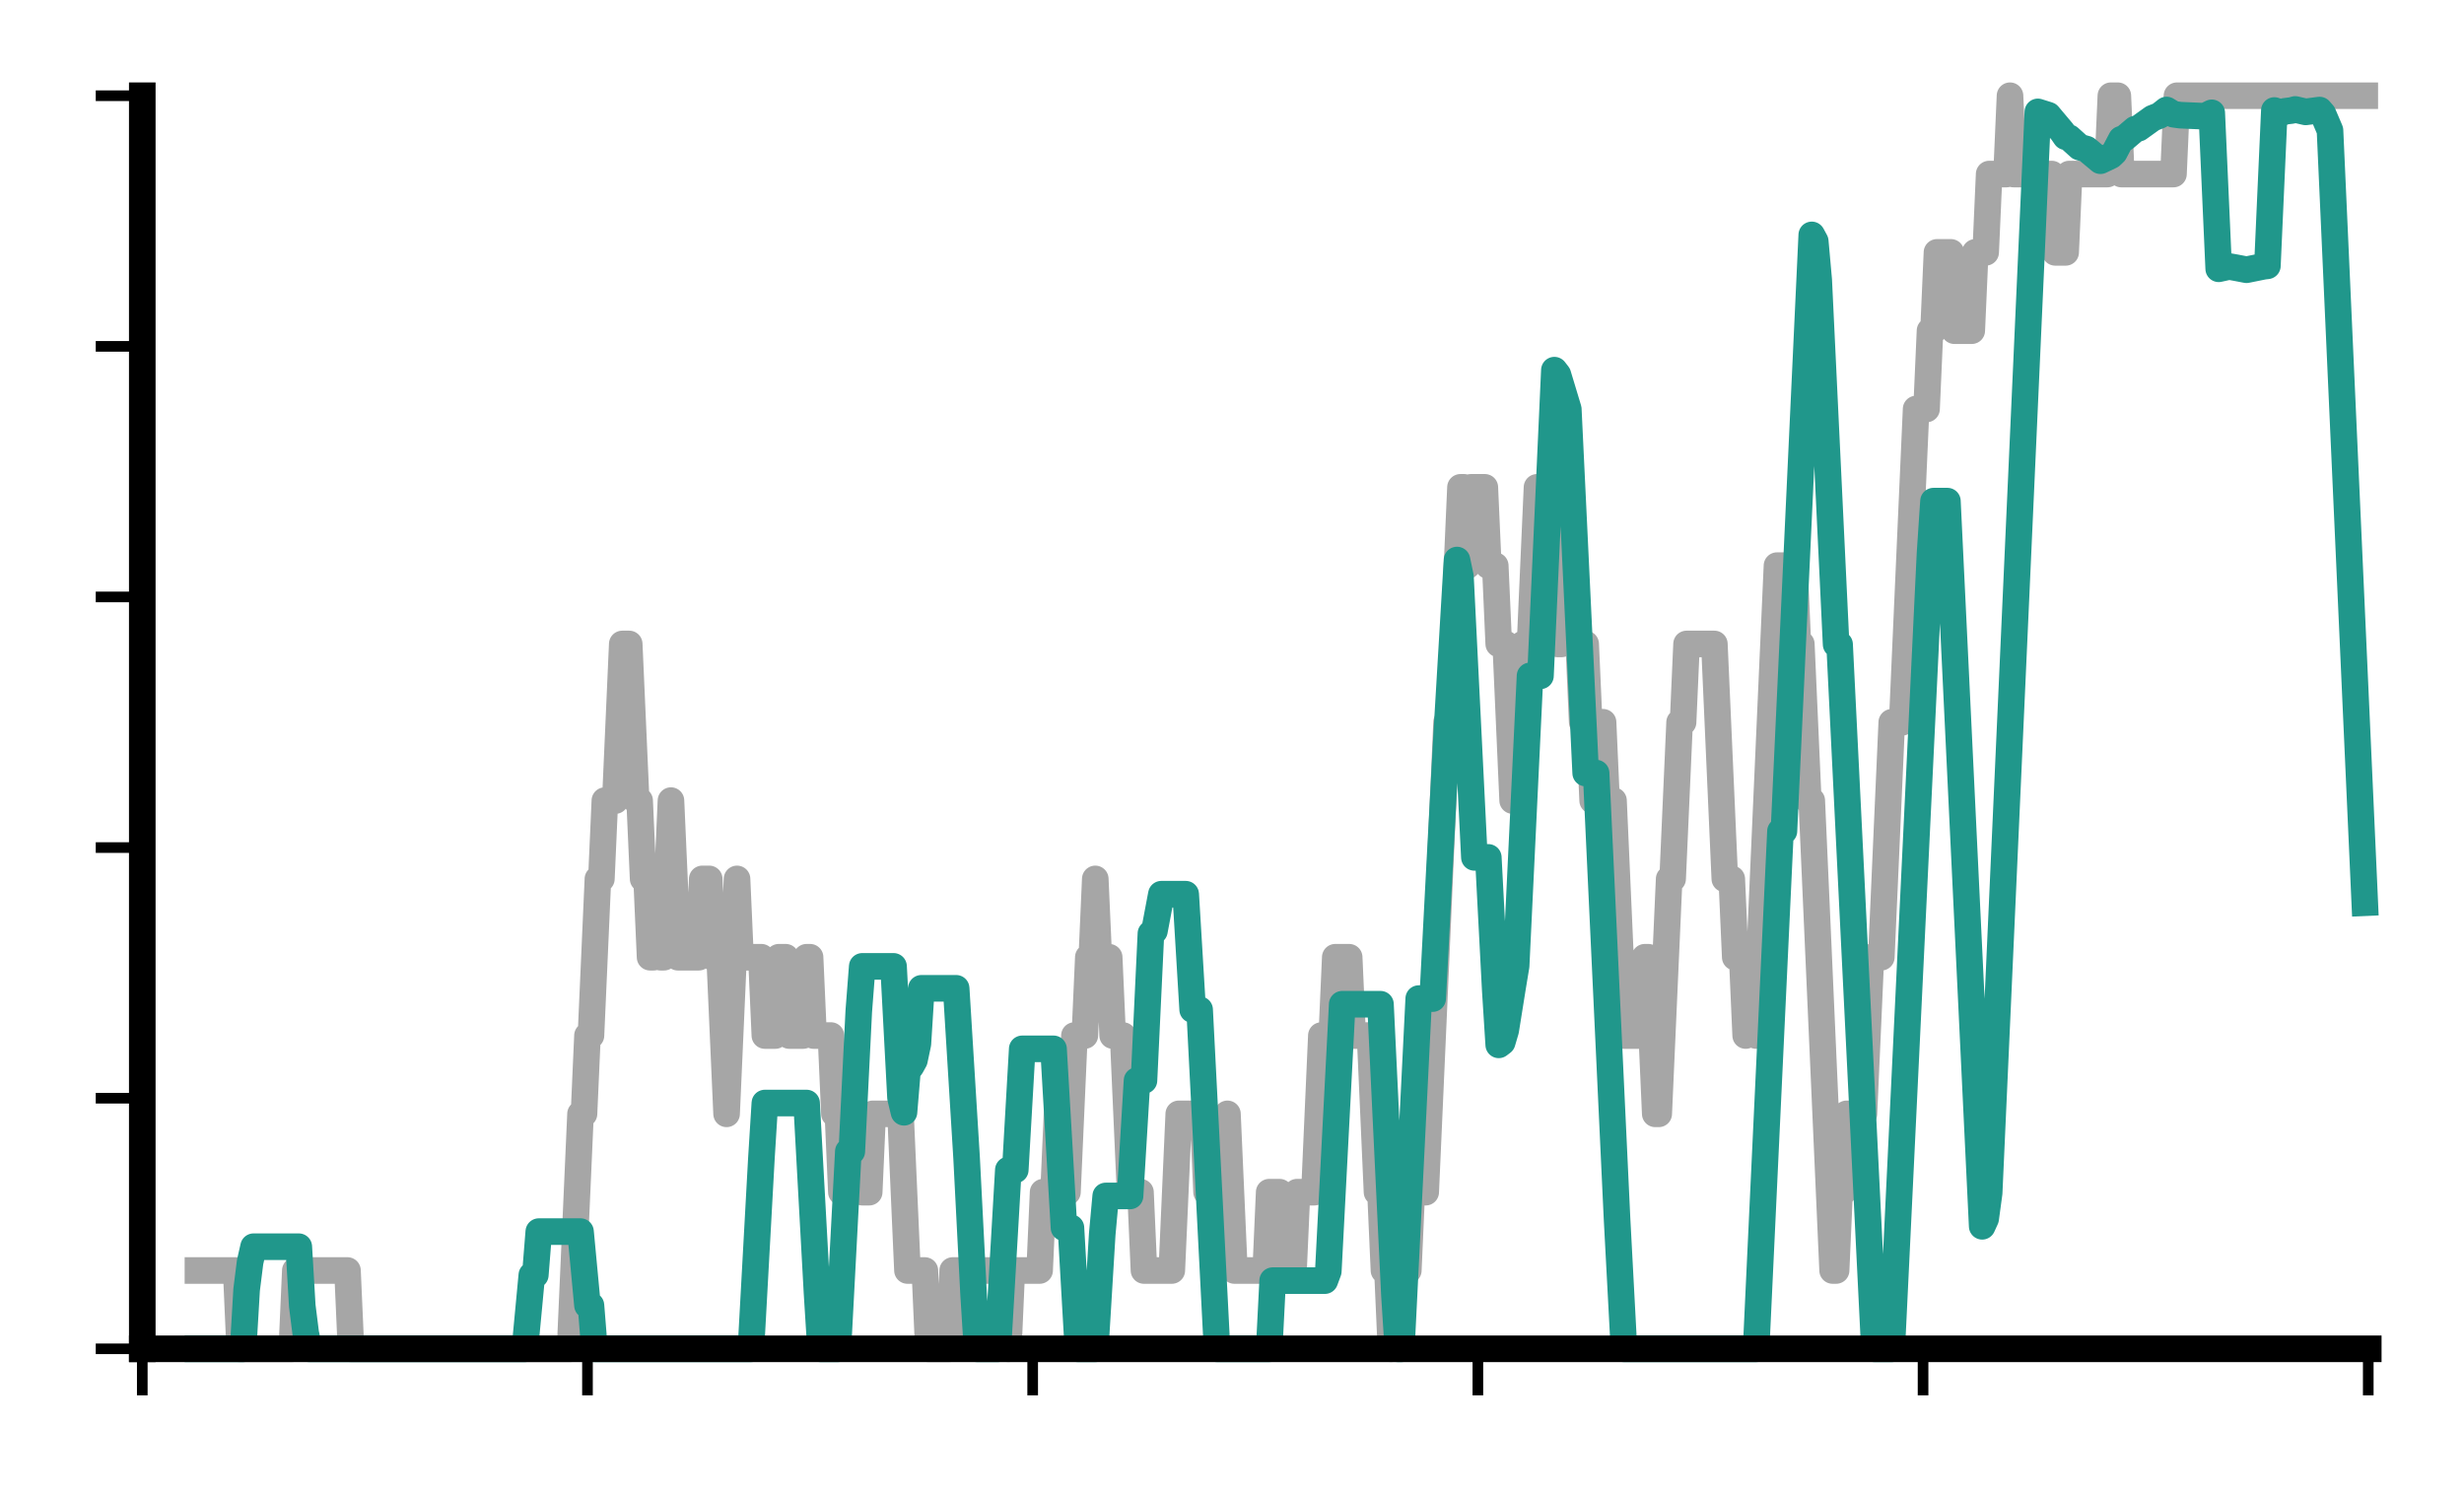
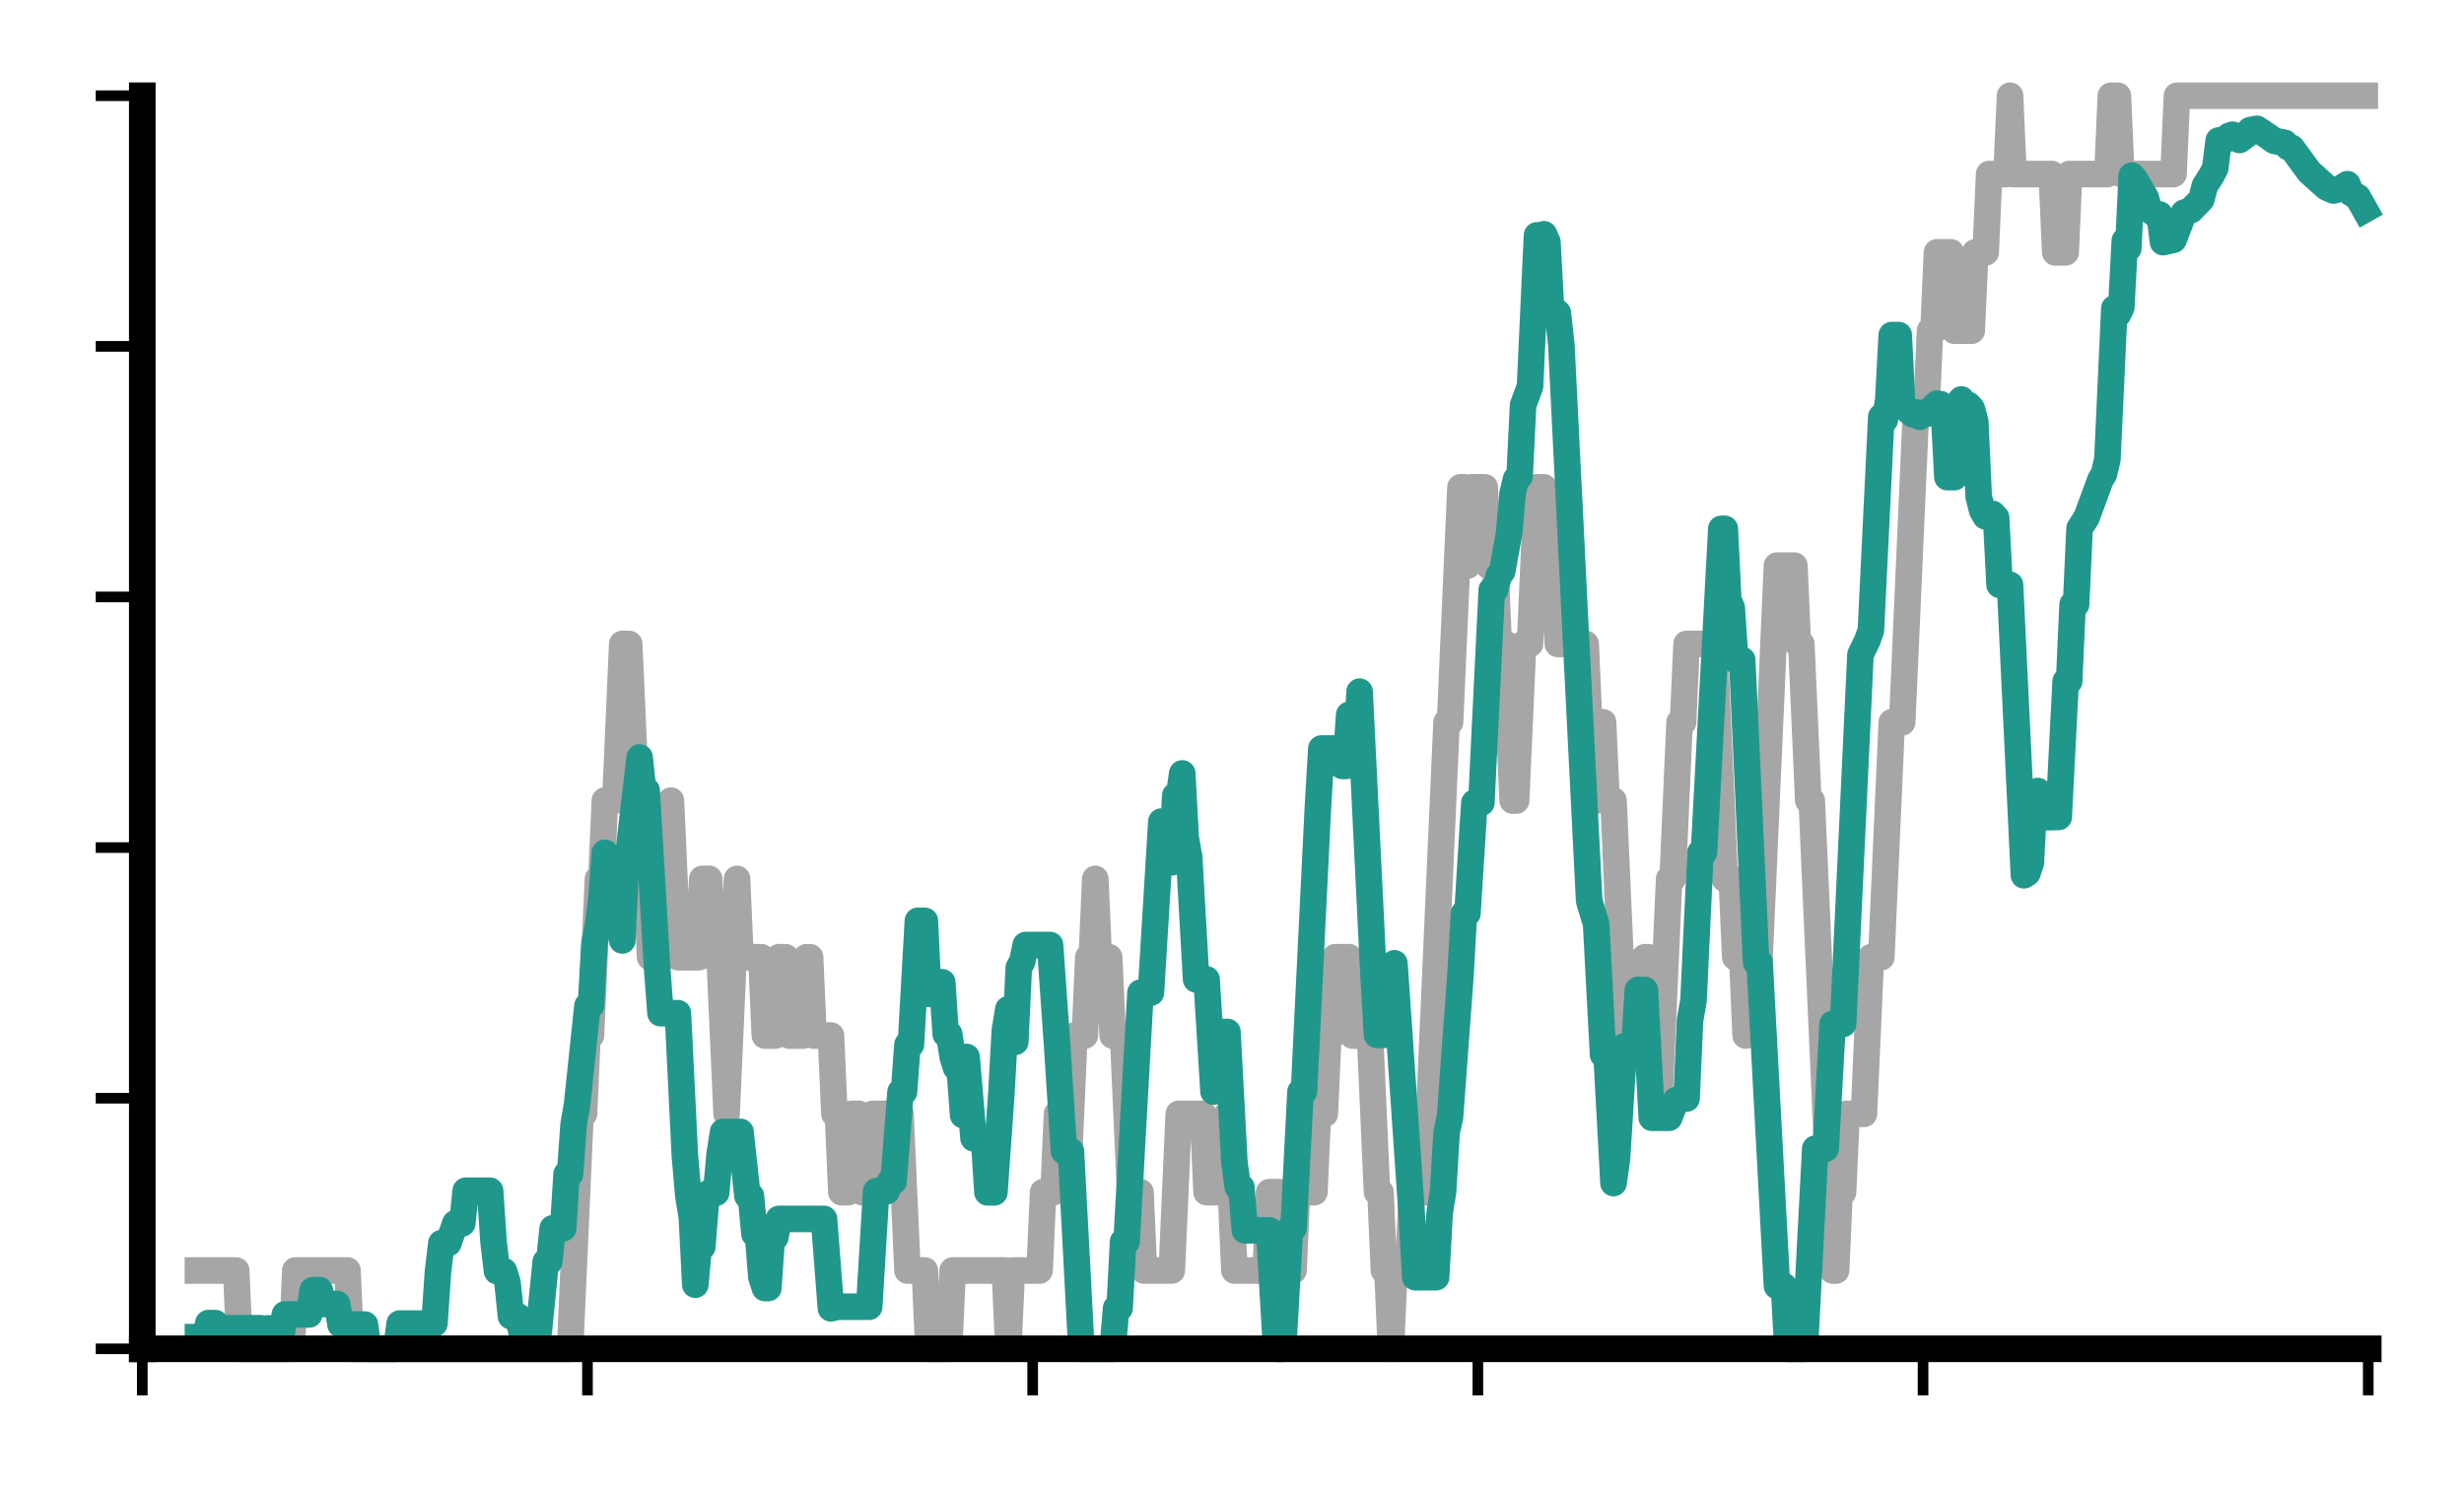
<svg xmlns="http://www.w3.org/2000/svg" xmlns:xlink="http://www.w3.org/1999/xlink" width="185.3pt" height="112.148pt" viewBox="0 0 185.3 112.148" version="1.1">
  <defs>
    <style type="text/css">*{stroke-linejoin: round; stroke-linecap: butt}</style>
  </defs>
  <g id="figure_1">
    <g id="patch_1">
      <path d="M 0 112.148  L 185.3 112.148  L 185.3 0  L 0 0  L 0 112.148  z " style="fill: none" />
    </g>
    <g id="axes_1">
      <g id="patch_2">
        <path d="M 10.7 101.448  L 178.1 101.448  L 178.1 7.2  L 10.7 7.2  L 10.7 101.448  z " style="fill: none" />
      </g>
      <g id="matplotlib.axis_1">
        <g id="xtick_1">
          <g id="line2d_1">
            <defs>
-               <path id="m09b4a80ec6" d="M 0 0  L 0 3.5  " style="stroke: #000000; stroke-width: 0.8" />
+               <path id="ma3d4edc457" d="M 0 0  L 0 3.5  " style="stroke: #000000; stroke-width: 0.8" />
            </defs>
            <g>
-               <use xlink:href="#m09b4a80ec6" x="10.7" y="101.448" style="stroke: #000000; stroke-width: 0.8" />
+               <use xlink:href="#ma3d4edc457" x="10.7" y="101.448" style="stroke: #000000; stroke-width: 0.8" />
            </g>
          </g>
        </g>
        <g id="xtick_2">
          <g id="line2d_2">
            <g>
-               <use xlink:href="#m09b4a80ec6" x="44.18" y="101.448" style="stroke: #000000; stroke-width: 0.8" />
+               <use xlink:href="#ma3d4edc457" x="44.18" y="101.448" style="stroke: #000000; stroke-width: 0.8" />
            </g>
          </g>
        </g>
        <g id="xtick_3">
          <g id="line2d_3">
            <g>
-               <use xlink:href="#m09b4a80ec6" x="77.66" y="101.448" style="stroke: #000000; stroke-width: 0.8" />
+               <use xlink:href="#ma3d4edc457" x="77.66" y="101.448" style="stroke: #000000; stroke-width: 0.8" />
            </g>
          </g>
        </g>
        <g id="xtick_4">
          <g id="line2d_4">
            <g>
-               <use xlink:href="#m09b4a80ec6" x="111.14" y="101.448" style="stroke: #000000; stroke-width: 0.8" />
+               <use xlink:href="#ma3d4edc457" x="111.14" y="101.448" style="stroke: #000000; stroke-width: 0.8" />
            </g>
          </g>
        </g>
        <g id="xtick_5">
          <g id="line2d_5">
            <g>
-               <use xlink:href="#m09b4a80ec6" x="144.62" y="101.448" style="stroke: #000000; stroke-width: 0.8" />
+               <use xlink:href="#ma3d4edc457" x="144.62" y="101.448" style="stroke: #000000; stroke-width: 0.8" />
            </g>
          </g>
        </g>
        <g id="xtick_6">
          <g id="line2d_6">
            <g>
-               <use xlink:href="#m09b4a80ec6" x="178.1" y="101.448" style="stroke: #000000; stroke-width: 0.8" />
+               <use xlink:href="#ma3d4edc457" x="178.1" y="101.448" style="stroke: #000000; stroke-width: 0.8" />
            </g>
          </g>
        </g>
      </g>
      <g id="matplotlib.axis_2">
        <g id="ytick_1">
          <g id="line2d_7">
            <defs>
-               <path id="mf6794d64fe" d="M 0 0  L -3.5 0  " style="stroke: #000000; stroke-width: 0.8" />
+               <path id="m8de34f4111" d="M 0 0  L -3.5 0  " style="stroke: #000000; stroke-width: 0.8" />
            </defs>
            <g>
-               <use xlink:href="#mf6794d64fe" x="10.7" y="101.448" style="stroke: #000000; stroke-width: 0.8" />
+               <use xlink:href="#m8de34f4111" x="10.7" y="101.448" style="stroke: #000000; stroke-width: 0.8" />
            </g>
          </g>
        </g>
        <g id="ytick_2">
          <g id="line2d_8">
            <g>
-               <use xlink:href="#mf6794d64fe" x="10.7" y="82.598" style="stroke: #000000; stroke-width: 0.8" />
+               <use xlink:href="#m8de34f4111" x="10.7" y="82.598" style="stroke: #000000; stroke-width: 0.8" />
            </g>
          </g>
        </g>
        <g id="ytick_3">
          <g id="line2d_9">
            <g>
-               <use xlink:href="#mf6794d64fe" x="10.7" y="63.749" style="stroke: #000000; stroke-width: 0.8" />
+               <use xlink:href="#m8de34f4111" x="10.7" y="63.749" style="stroke: #000000; stroke-width: 0.8" />
            </g>
          </g>
        </g>
        <g id="ytick_4">
          <g id="line2d_10">
            <g>
-               <use xlink:href="#mf6794d64fe" x="10.7" y="44.899" style="stroke: #000000; stroke-width: 0.8" />
+               <use xlink:href="#m8de34f4111" x="10.7" y="44.899" style="stroke: #000000; stroke-width: 0.8" />
            </g>
          </g>
        </g>
        <g id="ytick_5">
          <g id="line2d_11">
            <g>
-               <use xlink:href="#mf6794d64fe" x="10.7" y="26.05" style="stroke: #000000; stroke-width: 0.8" />
+               <use xlink:href="#m8de34f4111" x="10.7" y="26.05" style="stroke: #000000; stroke-width: 0.8" />
            </g>
          </g>
        </g>
        <g id="ytick_6">
          <g id="line2d_12">
            <g>
-               <use xlink:href="#mf6794d64fe" x="10.7" y="7.2" style="stroke: #000000; stroke-width: 0.8" />
+               <use xlink:href="#m8de34f4111" x="10.7" y="7.2" style="stroke: #000000; stroke-width: 0.8" />
            </g>
          </g>
        </g>
      </g>
      <g id="line2d_13">
        <path d="M 14.885 95.558  L 17.762 95.558  L 18.024 101.448  L 21.947 101.448  L 22.209 95.558  L 26.132 95.558  L 26.394 101.448  L 42.872 101.448  L 43.657 83.776  L 43.918 83.776  L 44.18 77.886  L 44.442 77.886  L 44.965 66.105  L 45.226 66.105  L 45.488 60.215  L 46.273 60.215  L 46.796 48.434  L 47.319 48.434  L 47.842 60.215  L 48.103 60.215  L 48.365 66.105  L 48.627 66.105  L 48.888 71.996  L 49.15 71.996  L 49.411 66.105  L 49.673 71.996  L 49.934 71.996  L 50.458 60.215  L 50.981 71.996  L 52.55 71.996  L 52.812 66.105  L 53.335 66.105  L 53.596 71.996  L 54.119 71.996  L 54.642 83.776  L 55.427 66.105  L 55.689 71.996  L 57.258 71.996  L 57.52 77.886  L 58.304 77.886  L 58.566 71.996  L 59.089 71.996  L 59.351 77.886  L 60.397 77.886  L 60.658 71.996  L 60.92 71.996  L 61.182 77.886  L 62.489 77.886  L 62.751 83.776  L 63.013 83.776  L 63.274 89.667  L 63.797 89.667  L 64.059 83.776  L 64.582 83.776  L 64.843 89.667  L 65.367 89.667  L 65.628 83.776  L 67.721 83.776  L 68.244 95.558  L 69.552 95.558  L 69.813 101.448  L 71.382 101.448  L 71.644 95.558  L 75.567 95.558  L 75.829 101.448  L 76.091 95.558  L 78.183 95.558  L 78.445 89.667  L 79.229 89.667  L 79.491 83.776  L 80.014 83.776  L 80.276 89.667  L 80.799 77.886  L 81.583 77.886  L 81.845 71.996  L 82.107 71.996  L 82.368 66.105  L 82.63 71.996  L 83.414 71.996  L 83.676 77.886  L 84.461 77.886  L 84.984 89.667  L 85.768 89.667  L 86.03 95.558  L 88.123 95.558  L 88.646 83.776  L 90.477 83.776  L 90.738 89.667  L 92.046 89.667  L 92.308 83.776  L 92.831 95.558  L 95.185 95.558  L 95.446 89.667  L 96.231 89.667  L 96.493 95.558  L 97.277 95.558  L 97.539 89.667  L 98.847 89.667  L 99.37 77.886  L 99.631 83.776  L 99.893 77.886  L 100.154 77.886  L 100.416 71.996  L 101.462 71.996  L 101.724 77.886  L 103.032 77.886  L 103.555 89.667  L 103.816 89.667  L 104.078 95.558  L 104.339 95.558  L 104.601 101.448  L 104.862 95.558  L 105.909 95.558  L 106.17 89.667  L 107.217 89.667  L 108.786 54.324  L 109.047 54.324  L 109.832 36.653  L 110.094 36.653  L 110.355 42.543  L 110.617 36.653  L 111.663 36.653  L 111.925 42.543  L 112.448 42.543  L 112.709 48.434  L 113.233 48.434  L 113.756 60.215  L 114.017 60.215  L 114.54 48.434  L 115.063 48.434  L 115.587 36.653  L 116.11 36.653  L 116.371 42.543  L 116.894 42.543  L 117.156 48.434  L 117.418 48.434  L 117.941 36.653  L 118.464 48.434  L 118.725 48.434  L 118.987 54.324  L 119.248 48.434  L 119.772 60.215  L 120.033 60.215  L 120.295 54.324  L 120.556 54.324  L 120.818 60.215  L 121.341 60.215  L 122.126 77.886  L 123.433 77.886  L 123.695 71.996  L 123.957 71.996  L 124.48 83.776  L 124.741 83.776  L 125.526 66.105  L 125.787 66.105  L 126.311 54.324  L 126.572 54.324  L 126.834 48.434  L 128.926 48.434  L 129.711 66.105  L 130.234 66.105  L 130.496 71.996  L 131.019 71.996  L 131.28 77.886  L 131.542 71.996  L 131.803 71.996  L 132.065 77.886  L 133.634 42.543  L 134.942 42.543  L 135.204 48.434  L 135.465 48.434  L 135.988 60.215  L 136.25 60.215  L 137.819 95.558  L 138.081 95.558  L 138.343 89.667  L 138.604 89.667  L 138.866 83.776  L 140.173 83.776  L 140.697 71.996  L 141.481 71.996  L 142.266 54.324  L 143.051 54.324  L 144.097 30.762  L 144.882 30.762  L 145.143 24.872  L 145.405 24.872  L 145.666 18.981  L 146.713 18.981  L 146.974 24.872  L 148.282 24.872  L 148.543 18.981  L 149.328 18.981  L 149.59 13.091  L 150.898 13.091  L 151.159 7.2  L 151.421 13.091  L 154.298 13.091  L 154.559 18.981  L 155.344 18.981  L 155.606 13.091  L 158.483 13.091  L 158.744 7.2  L 159.268 7.2  L 159.529 13.091  L 163.452 13.091  L 163.714 7.2  L 177.838 7.2  L 177.838 7.2  " style="fill: none; stroke: #a6a6a6; stroke-width: 2; stroke-linecap: square" />
      </g>
      <g id="line2d_14">
-         <path d="M 14.885 101.448  L 18.285 101.448  L 18.547 96.999  L 18.808 94.926  L 19.07 93.768  L 22.47 93.768  L 22.732 98.217  L 22.993 100.29  L 23.255 101.448  L 39.472 101.448  L 39.995 95.9  L 40.257 95.9  L 40.518 92.633  L 43.657 92.633  L 44.18 98.181  L 44.442 98.181  L 44.703 101.448  L 56.473 101.448  L 57.258 87.145  L 57.52 82.962  L 60.658 82.962  L 61.443 97.265  L 61.705 101.448  L 63.013 101.448  L 63.797 86.6  L 64.059 86.6  L 64.582 76.062  L 64.843 72.683  L 67.198 72.683  L 67.721 82.565  L 67.982 83.658  L 68.244 80.516  L 68.505 80.216  L 68.767 79.743  L 69.028 78.504  L 69.29 74.333  L 71.906 74.333  L 72.69 87.072  L 73.213 97.276  L 73.475 101.448  L 75.044 101.448  L 75.829 87.993  L 76.352 87.993  L 76.875 78.886  L 79.229 78.886  L 80.014 92.341  L 80.537 92.341  L 81.06 101.448  L 82.368 101.448  L 82.891 92.824  L 83.153 89.951  L 84.984 89.951  L 85.507 81.267  L 86.03 81.267  L 86.553 70.207  L 86.815 70.025  L 87.338 67.255  L 89.169 67.255  L 89.692 75.939  L 90.215 75.939  L 91.523 101.448  L 95.446 101.448  L 95.708 96.32  L 99.631 96.32  L 99.893 95.614  L 100.939 75.53  L 103.816 75.53  L 104.862 97.356  L 105.124 101.448  L 105.386 101.448  L 106.693 75.107  L 107.74 75.107  L 108.263 65.113  L 108.786 55.349  L 109.571 42.122  L 109.832 43.381  L 110.878 64.486  L 111.925 64.486  L 112.448 74.48  L 112.709 78.587  L 112.971 78.388  L 113.233 77.498  L 113.756 74.228  L 114.017 72.649  L 115.063 50.833  L 115.848 50.833  L 116.894 27.84  L 117.156 28.175  L 117.941 30.774  L 119.248 58.146  L 120.033 58.146  L 121.603 91.609  L 122.126 101.448  L 132.065 101.448  L 133.896 62.516  L 134.157 62.516  L 136.25 17.667  L 136.512 18.147  L 136.773 21.063  L 138.081 48.466  L 138.343 48.466  L 140.958 101.448  L 142.266 101.448  L 145.143 41.619  L 145.405 37.691  L 146.451 37.691  L 149.067 92.234  L 149.328 91.661  L 149.59 89.725  L 153.252 8.415  L 154.036 8.661  L 155.083 9.906  L 155.344 10.284  L 155.606 10.357  L 156.39 11.065  L 156.913 11.216  L 157.96 12.088  L 158.744 11.712  L 159.006 11.466  L 159.529 10.47  L 159.791 10.379  L 160.575 9.714  L 160.837 9.642  L 161.883 8.89  L 162.406 8.684  L 162.929 8.273  L 163.452 8.592  L 163.976 8.663  L 165.807 8.744  L 166.33 8.486  L 166.853 20.217  L 167.637 20.043  L 168.161 20.137  L 168.945 20.288  L 170.253 20.023  L 170.515 19.994  L 171.038 8.312  L 171.561 8.489  L 171.822 8.373  L 172.346 8.309  L 172.607 8.232  L 173.392 8.415  L 174.438 8.278  L 174.7 8.582  L 175.223 9.808  L 177.838 67.896  L 177.838 67.896  " style="fill: none; stroke: #20978b; stroke-width: 2; stroke-linecap: square" />
+         <path d="M 14.885 100.572  L 15.408 100.572  L 15.67 99.515  L 16.193 99.515  L 16.454 100.392  L 16.716 99.899  L 19.593 99.899  L 19.855 100.955  L 20.116 99.918  L 20.639 99.918  L 20.901 100.411  L 21.163 100.411  L 21.424 98.862  L 23.255 98.862  L 23.517 97.038  L 24.04 97.038  L 24.301 98.075  L 25.348 98.075  L 25.609 99.624  L 27.44 99.624  L 27.702 101.448  L 29.794 101.448  L 30.056 99.548  L 32.671 99.548  L 32.933 95.686  L 33.194 93.501  L 33.718 93.501  L 34.241 92.011  L 34.764 92.011  L 35.025 89.56  L 36.856 89.56  L 37.118 93.422  L 37.379 95.607  L 37.903 95.607  L 38.164 96.458  L 38.426 98.997  L 38.949 98.997  L 39.21 100.148  L 40.518 100.148  L 41.041 94.897  L 41.303 94.897  L 41.564 92.383  L 42.349 92.383  L 42.611 88.303  L 42.872 88.303  L 43.134 84.603  L 43.395 83.09  L 44.18 75.648  L 44.442 75.648  L 44.703 70.932  L 44.965 69.642  L 45.226 67.582  L 45.488 64.14  L 45.749 66.654  L 46.534 66.654  L 46.796 70.734  L 47.057 65.229  L 47.319 63.724  L 48.103 56.974  L 48.365 59.447  L 48.627 59.447  L 49.411 72.764  L 49.673 76.205  L 50.981 76.205  L 51.504 86.915  L 51.765 89.932  L 52.027 91.535  L 52.288 96.627  L 52.55 93.78  L 52.812 93.78  L 53.073 90.542  L 53.335 89.707  L 53.858 89.707  L 54.119 86.797  L 54.381 85.135  L 55.689 85.135  L 56.212 89.956  L 56.473 89.956  L 56.735 92.803  L 56.997 92.803  L 57.258 96.041  L 57.52 96.876  L 57.781 96.876  L 58.043 93.051  L 58.304 93.062  L 58.566 91.68  L 61.966 91.68  L 62.489 98.404  L 63.013 98.282  L 65.367 98.282  L 65.89 89.597  L 66.674 89.597  L 66.936 88.862  L 67.198 88.862  L 67.721 82.126  L 67.982 82.126  L 68.244 78.569  L 68.505 78.569  L 69.028 69.26  L 69.552 69.26  L 69.813 74.755  L 70.075 73.88  L 70.859 73.88  L 71.121 77.781  L 71.382 77.781  L 71.644 79.495  L 71.906 80.316  L 72.167 80.316  L 72.429 83.873  L 72.69 79.497  L 73.213 85.614  L 73.998 85.614  L 74.26 89.679  L 74.783 89.679  L 75.306 82.242  L 75.567 77.518  L 75.829 75.907  L 76.091 78.362  L 76.352 78.362  L 76.614 72.789  L 76.875 72.319  L 77.137 71.079  L 78.968 71.079  L 79.491 78.516  L 80.014 86.596  L 80.537 86.596  L 81.322 101.448  L 83.676 101.448  L 83.938 98.383  L 84.199 98.383  L 84.461 93.385  L 84.722 93.385  L 85.768 74.659  L 86.553 74.659  L 87.338 61.793  L 87.861 61.793  L 88.123 64.858  L 88.384 59.834  L 88.646 60.027  L 88.907 58.171  L 89.169 63.016  L 89.43 64.476  L 89.953 73.662  L 90.738 73.662  L 91.261 82.1  L 91.523 81.689  L 91.784 77.615  L 92.308 77.615  L 92.831 87.444  L 93.092 89.3  L 93.354 89.3  L 93.615 92.534  L 95.446 92.534  L 95.969 101.448  L 96.493 101.448  L 97.016 92.368  L 97.277 92.368  L 97.8 82.114  L 98.062 82.114  L 99.108 60.77  L 99.37 56.298  L 100.677 56.298  L 100.939 57.606  L 101.201 57.61  L 101.462 53.761  L 101.985 56.676  L 102.247 52.022  L 103.293 73.366  L 103.555 77.838  L 104.078 77.838  L 104.339 75.091  L 104.601 75.091  L 104.862 72.452  L 106.17 91.409  L 106.432 96.062  L 108.001 96.062  L 108.263 91.251  L 108.524 89.611  L 108.786 85.203  L 109.047 84  L 109.832 73.338  L 110.094 68.699  L 110.355 68.699  L 110.878 60.378  L 111.402 60.378  L 112.186 44.362  L 112.448 44.324  L 112.709 43.309  L 112.971 42.977  L 113.494 40.063  L 113.756 37.085  L 114.017 36.026  L 114.279 35.815  L 114.54 30.479  L 115.063 29.051  L 115.587 17.702  L 115.848 17.753  L 116.11 17.619  L 116.371 18.206  L 116.633 23.055  L 117.156 23.545  L 117.418 25.945  L 118.464 46.997  L 119.51 67.76  L 120.033 69.493  L 120.556 79.333  L 120.818 79.333  L 121.341 88.985  L 121.603 87.138  L 122.126 78.704  L 122.91 78.704  L 123.172 74.459  L 123.695 74.459  L 124.218 84.068  L 125.526 84.068  L 126.049 82.739  L 126.572 82.624  L 126.834 82.624  L 127.095 76.746  L 127.357 75.24  L 127.88 64.121  L 128.142 64.121  L 129.449 39.775  L 129.711 39.775  L 129.972 45.117  L 130.234 45.719  L 130.496 49.636  L 131.019 49.636  L 132.065 72.384  L 132.327 72.384  L 133.634 96.73  L 134.157 96.73  L 134.419 101.448  L 135.727 101.448  L 136.512 86.398  L 137.296 86.398  L 137.819 77.01  L 138.604 77.01  L 139.912 49.239  L 140.435 48.149  L 140.697 47.411  L 141.481 31.345  L 141.743 31.583  L 142.004 30.072  L 142.266 25.201  L 142.789 25.201  L 143.051 30.477  L 143.835 31.156  L 144.097 31.016  L 144.358 31.348  L 144.62 31.04  L 144.882 31.126  L 145.666 30.359  L 145.928 30.397  L 146.189 31.018  L 146.451 35.889  L 146.974 35.889  L 147.236 30.403  L 147.497 30.047  L 147.759 30.396  L 148.02 30.452  L 148.282 30.74  L 148.543 31.684  L 148.805 37.355  L 149.067 38.4  L 149.328 38.842  L 149.851 38.652  L 150.113 38.935  L 150.374 43.989  L 151.159 43.989  L 152.205 65.833  L 152.467 65.663  L 152.728 64.882  L 152.99 59.889  L 153.252 59.497  L 154.036 61.463  L 154.821 61.444  L 155.344 51.245  L 155.606 51.245  L 155.867 45.457  L 156.129 45.457  L 156.39 39.737  L 156.913 38.926  L 157.96 36.08  L 158.221 35.649  L 158.483 34.548  L 159.006 23.192  L 159.268 23.645  L 159.529 23.117  L 159.791 18.102  L 160.052 18.679  L 160.314 13.207  L 160.575 13.521  L 161.36 14.854  L 161.622 15.79  L 162.145 16.16  L 162.406 16.131  L 162.668 18.212  L 163.452 18.035  L 164.237 16.003  L 164.76 15.809  L 165.545 15  L 165.807 13.984  L 166.33 13.156  L 166.591 12.65  L 166.853 10.562  L 167.376 10.497  L 167.637 10.218  L 167.899 10.134  L 168.422 10.53  L 168.945 10.145  L 169.207 9.793  L 169.73 9.69  L 170.515 10.215  L 171.038 10.593  L 171.822 10.747  L 172.084 11.069  L 172.346 11.124  L 173.653 12.917  L 174.961 14.094  L 175.484 14.33  L 176.007 14.187  L 176.531 13.851  L 176.792 14.51  L 177.315 14.829  L 177.838 15.759  L 177.838 15.759  " style="fill: none; stroke: #20978b; stroke-width: 2; stroke-linecap: square" />
      </g>
      <g id="patch_3">
        <path d="M 10.7 101.448  L 10.7 7.2  " style="fill: none; stroke: #000000; stroke-width: 2; stroke-linejoin: miter; stroke-linecap: square" />
      </g>
      <g id="patch_4">
        <path d="M 10.7 101.448  L 178.1 101.448  " style="fill: none; stroke: #000000; stroke-width: 2; stroke-linejoin: miter; stroke-linecap: square" />
      </g>
    </g>
  </g>
</svg>
